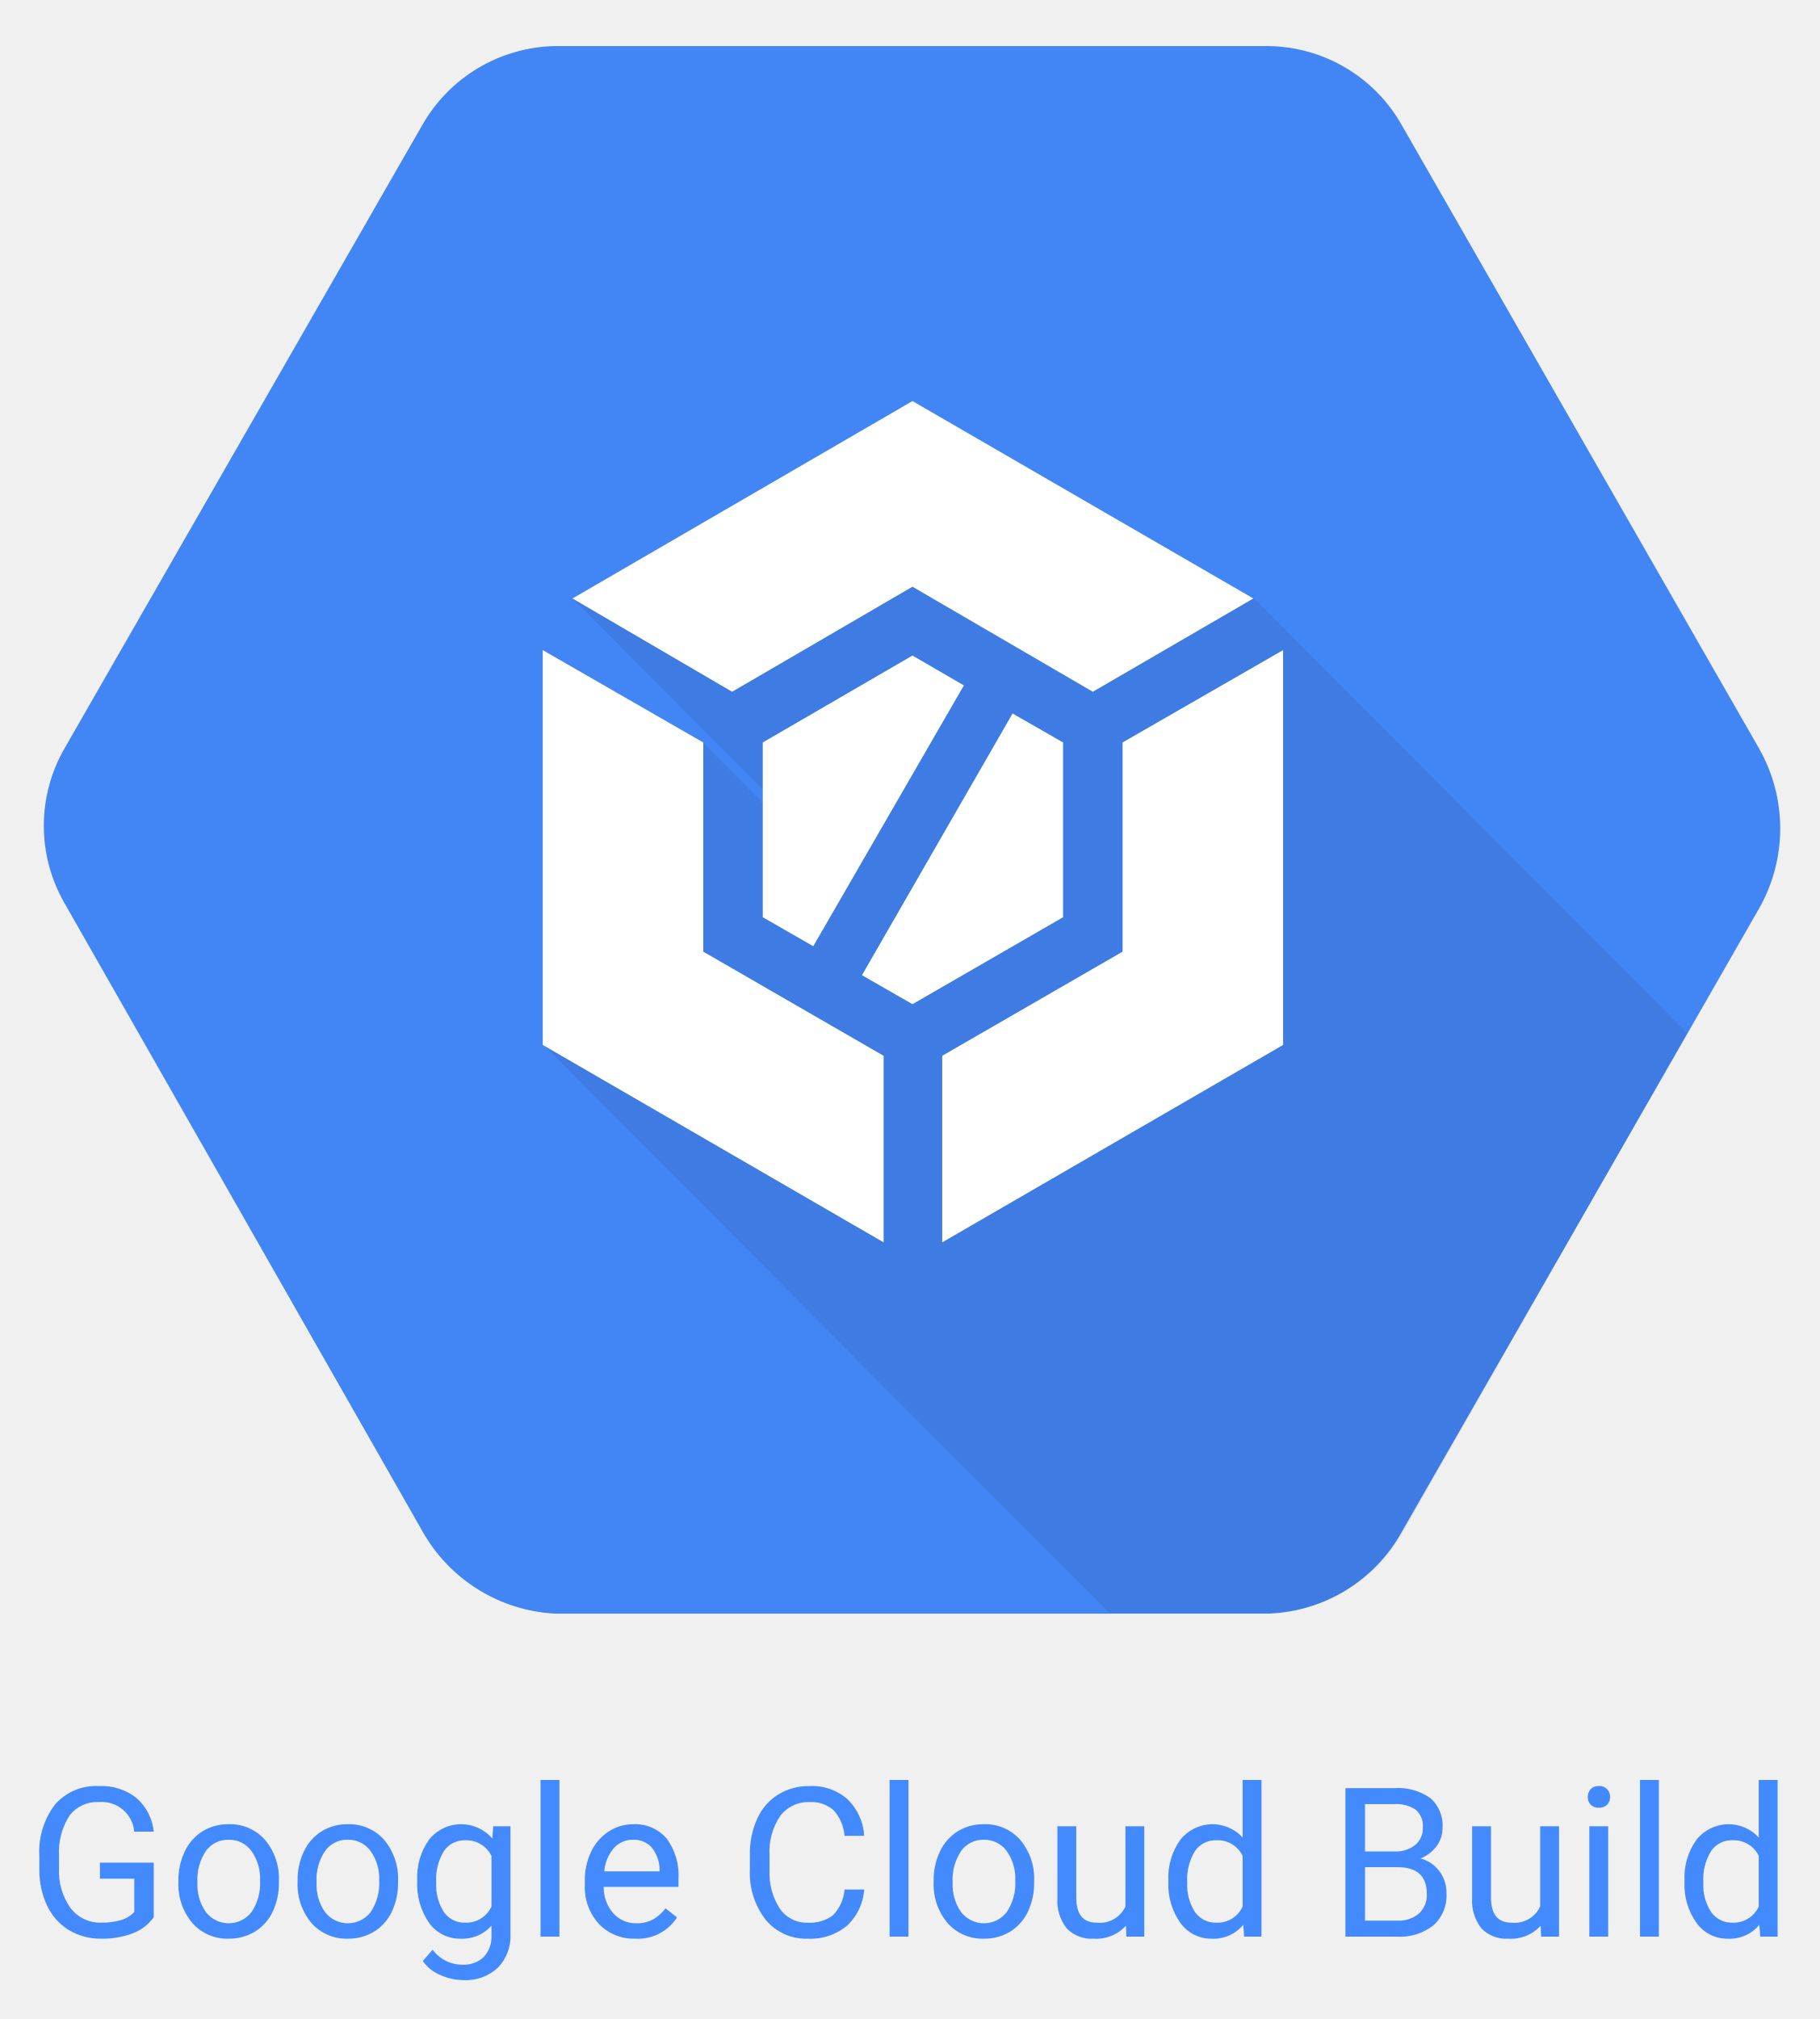
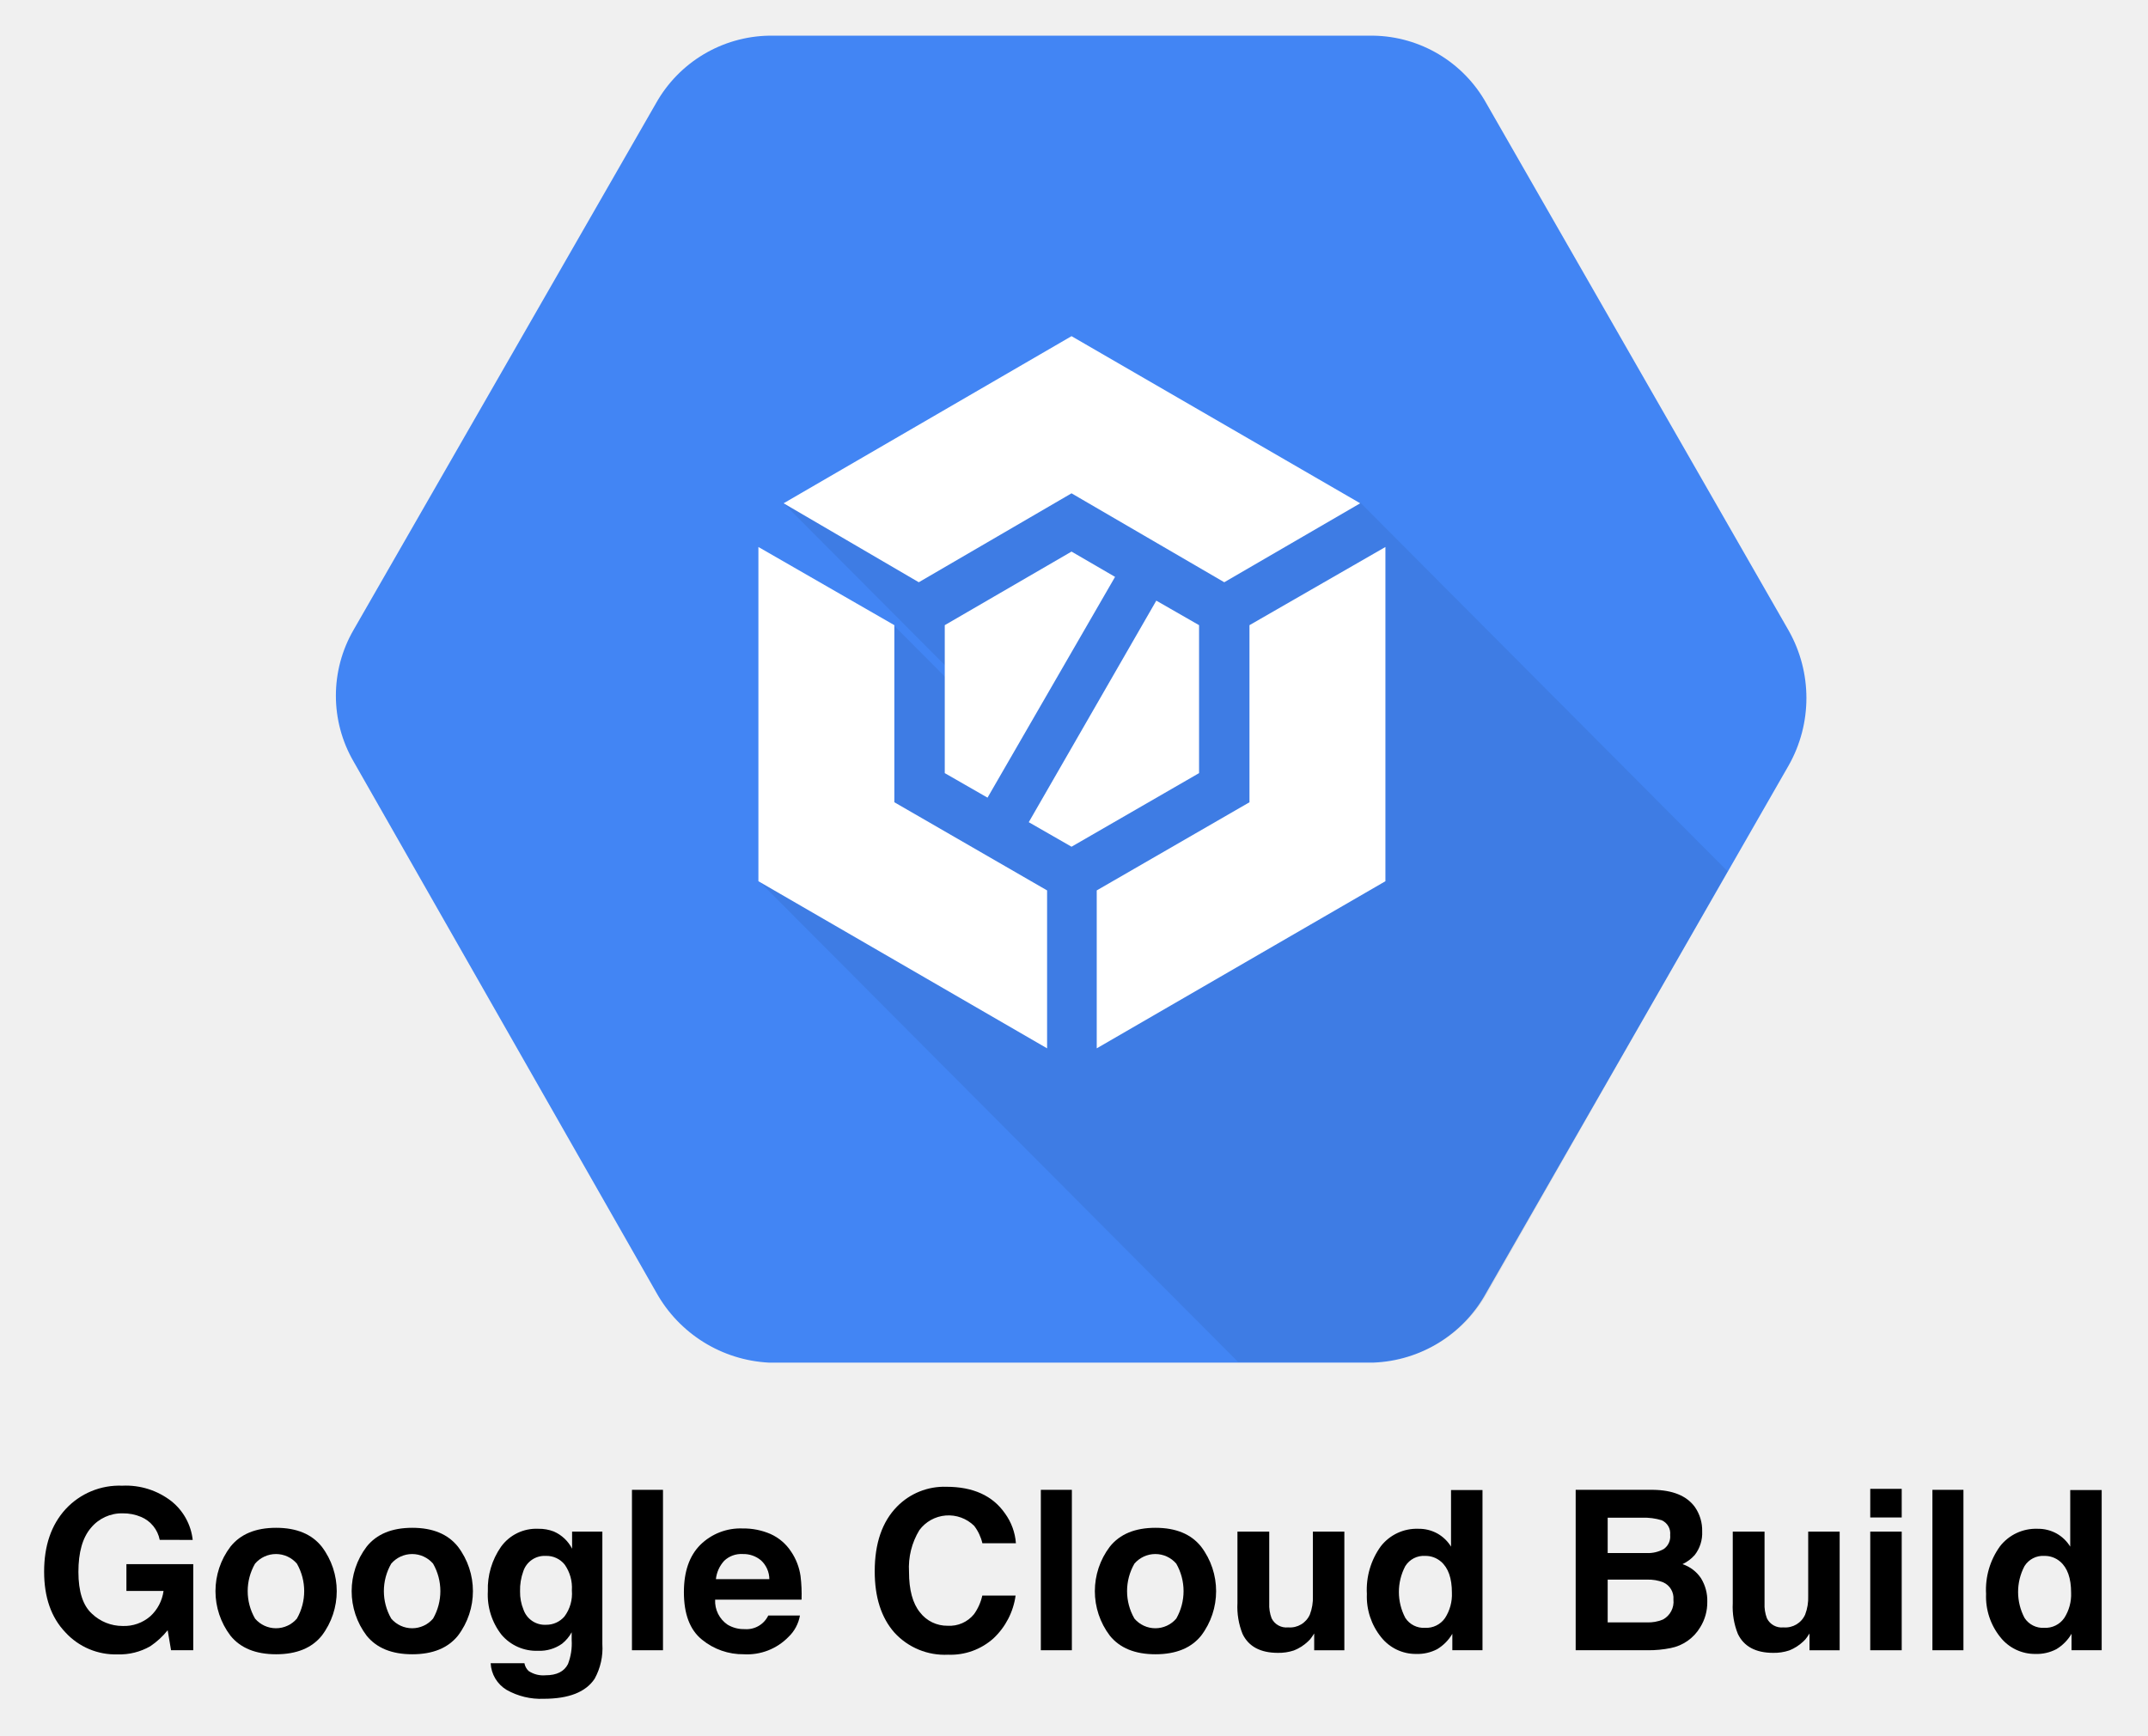
- <svg xmlns="http://www.w3.org/2000/svg" id="Layer_1" data-name="Layer 1" viewBox="33.98 9.54 209.04 231.92">
+ <svg xmlns="http://www.w3.org/2000/svg" id="Layer_1" data-name="Layer 1" viewBox="57.64 -0.22 330.72 267.28">
  <defs>
-     <style>.cls-1,.cls-5{isolation:isolate;}.cls-2{fill:#448aff;}.cls-3{fill:none;}.cls-4{fill:#4285f4;}.cls-5{opacity:0.07;}.cls-6{fill:#fff;}</style>
+     <style>.cls-1{fill:#fff;}.cls-2{fill:none;}.cls-3{fill:#4285f4;}.cls-4{opacity:0.07;}</style>
  </defs>
+   <polygon points="276.323 104.128 252.48 62.551 228.638 104.128 252.48 145.706 276.323 104.128" />
+   <polygon points="172.966 107.534 196.691 148.995 244.376 148.995 220.651 107.534 172.966 107.534" />
+   <polygon points="220.299 100.722 244.494 59.262 196.808 59.262 172.966 100.722 220.299 100.722" />
+   <g id="art">
+     <path class="cls-1" d="M270.309,78.468l-42.188-24.349a4.908,4.908,0,0,0-4.822,0L181.111,78.468a4.862,4.862,0,0,0-2.411,4.219V131.384a4.814,4.814,0,0,0,2.411,4.098l42.188,24.349a4.908,4.908,0,0,0,4.822,0l42.188-24.349a4.862,4.862,0,0,0,2.411-4.219V82.687A4.757,4.757,0,0,0,270.309,78.468Zm-5.665,48.215-14.706-8.438v-22.42l-21.697,12.415v25.192l19.407-11.21,14.706,8.438L225.951,151.755l-36.402-21.094,14.706-8.438,19.407,11.21V108.361L201.964,95.946v22.299l-14.706,8.438V84.615L223.661,63.521V80.517l-19.407,11.21,21.697,12.415L247.648,91.727l-19.407-11.21V63.521l36.402,21.094Z" />
+   </g>
  <g id="gcb">
-     <g id="Google-Cloud-Build" class="cls-1">
-       <g class="cls-1">
-         <path class="cls-2" d="M51.646,229.762a5.198,5.198,0,0,1-2.42,1.857,9.775,9.775,0,0,1-3.615.615,7.011,7.011,0,0,1-3.703-.979,6.519,6.519,0,0,1-2.502-2.783,9.613,9.613,0,0,1-.908-4.184v-1.488a8.973,8.973,0,0,1,1.799-5.977,6.268,6.268,0,0,1,5.057-2.121,6.474,6.474,0,0,1,4.301,1.365,5.947,5.947,0,0,1,1.992,3.873h-2.25a3.72,3.72,0,0,0-4.031-3.398,3.983,3.983,0,0,0-3.428,1.59,7.756,7.756,0,0,0-1.178,4.603v1.396a7.269,7.269,0,0,0,1.312,4.567,4.252,4.252,0,0,0,3.551,1.695,7.863,7.863,0,0,0,2.215-.28,3.428,3.428,0,0,0,1.57-.947v-3.823H45.459v-1.84h6.188Z" />
-         <path class="cls-2" d="M54.482,225.543a7.489,7.489,0,0,1,.732-3.352,5.464,5.464,0,0,1,2.039-2.297,5.551,5.551,0,0,1,2.982-.809,5.347,5.347,0,0,1,4.189,1.793,6.898,6.898,0,0,1,1.6,4.77v.152a7.555,7.555,0,0,1-.709,3.322,5.383,5.383,0,0,1-2.027,2.291,5.614,5.614,0,0,1-3.029.82,5.334,5.334,0,0,1-4.178-1.793,6.863,6.863,0,0,1-1.6-4.746Zm2.18.258a5.424,5.424,0,0,0,.979,3.387,3.316,3.316,0,0,0,5.244-.018,5.932,5.932,0,0,0,.973-3.627,5.415,5.415,0,0,0-.99-3.381,3.148,3.148,0,0,0-2.631-1.295,3.113,3.113,0,0,0-2.59,1.277A5.888,5.888,0,0,0,56.662,225.801Z" />
-         <path class="cls-2" d="M68.17,225.543a7.489,7.489,0,0,1,.732-3.352,5.464,5.464,0,0,1,2.039-2.297,5.551,5.551,0,0,1,2.982-.809,5.347,5.347,0,0,1,4.189,1.793,6.898,6.898,0,0,1,1.6,4.77v.152a7.555,7.555,0,0,1-.709,3.322,5.383,5.383,0,0,1-2.027,2.291,5.614,5.614,0,0,1-3.029.82,5.334,5.334,0,0,1-4.178-1.793,6.863,6.863,0,0,1-1.6-4.746Zm2.18.258a5.424,5.424,0,0,0,.979,3.387,3.316,3.316,0,0,0,5.244-.018,5.932,5.932,0,0,0,.973-3.627,5.415,5.415,0,0,0-.99-3.381,3.148,3.148,0,0,0-2.631-1.295,3.113,3.113,0,0,0-2.59,1.277A5.888,5.888,0,0,0,70.35,225.801Z" />
-         <path class="cls-2" d="M81.916,225.555a7.452,7.452,0,0,1,1.371-4.717,4.727,4.727,0,0,1,7.254-.111l.105-1.406H92.627v12.375a5.158,5.158,0,0,1-1.459,3.879,5.384,5.384,0,0,1-3.92,1.418,6.521,6.521,0,0,1-2.684-.586,4.62,4.62,0,0,1-2.004-1.605l1.125-1.301a4.239,4.239,0,0,0,3.41,1.723,3.322,3.322,0,0,0,2.467-.891,3.404,3.404,0,0,0,.885-2.508v-1.09a4.456,4.456,0,0,1-3.551,1.5,4.331,4.331,0,0,1-3.604-1.793A7.835,7.835,0,0,1,81.916,225.555Zm2.18.246a5.685,5.685,0,0,0,.879,3.369,2.856,2.856,0,0,0,2.461,1.225,3.176,3.176,0,0,0,3.012-1.863v-5.789a3.213,3.213,0,0,0-2.988-1.816,2.881,2.881,0,0,0-2.473,1.23A6.192,6.192,0,0,0,84.096,225.801Z" />
-         <path class="cls-2" d="M98.252,232H96.084V214h2.168Z" />
-         <path class="cls-2" d="M106.982,232.234a5.54,5.54,0,0,1-4.195-1.693,6.285,6.285,0,0,1-1.617-4.529v-.398a7.609,7.609,0,0,1,.721-3.369,5.622,5.622,0,0,1,2.016-2.32,5.068,5.068,0,0,1,2.807-.838,4.749,4.749,0,0,1,3.844,1.629,7.053,7.053,0,0,1,1.371,4.664v.902h-8.59a4.507,4.507,0,0,0,1.096,3.029,3.444,3.444,0,0,0,2.666,1.154,3.776,3.776,0,0,0,1.945-.469,4.888,4.888,0,0,0,1.395-1.242l1.324,1.031A5.325,5.325,0,0,1,106.982,232.234Zm-.27-11.367a2.892,2.892,0,0,0-2.203.955A4.642,4.642,0,0,0,103.408,224.5h6.352v-.164a4.129,4.129,0,0,0-.891-2.561A2.723,2.723,0,0,0,106.713,220.867Z" />
-         <path class="cls-2" d="M133.268,226.586a6.277,6.277,0,0,1-1.998,4.178,6.548,6.548,0,0,1-4.471,1.471,6.012,6.012,0,0,1-4.846-2.168,8.722,8.722,0,0,1-1.822-5.801V222.625a9.722,9.722,0,0,1,.85-4.184,6.346,6.346,0,0,1,2.408-2.771,6.705,6.705,0,0,1,3.609-.967,6.165,6.165,0,0,1,4.359,1.518,6.353,6.353,0,0,1,1.91,4.201h-2.262a4.903,4.903,0,0,0-1.271-2.962,3.847,3.847,0,0,0-2.736-.917,4.023,4.023,0,0,0-3.381,1.596,7.319,7.319,0,0,0-1.225,4.538v1.654a7.529,7.529,0,0,0,1.16,4.422,3.748,3.748,0,0,0,3.246,1.642,4.33,4.33,0,0,0,2.877-.85,4.715,4.715,0,0,0,1.33-2.959Z" />
-         <path class="cls-2" d="M138.354,232h-2.168V214h2.168Z" />
-         <path class="cls-2" d="M141.248,225.543a7.489,7.489,0,0,1,.732-3.352,5.464,5.464,0,0,1,2.039-2.297,5.551,5.551,0,0,1,2.982-.809,5.347,5.347,0,0,1,4.189,1.793,6.898,6.898,0,0,1,1.6,4.77v.152a7.555,7.555,0,0,1-.709,3.322,5.383,5.383,0,0,1-2.027,2.291,5.614,5.614,0,0,1-3.029.82,5.334,5.334,0,0,1-4.178-1.793,6.863,6.863,0,0,1-1.6-4.746Zm2.18.258a5.424,5.424,0,0,0,.979,3.387,3.316,3.316,0,0,0,5.244-.018,5.932,5.932,0,0,0,.973-3.627,5.415,5.415,0,0,0-.99-3.381,3.148,3.148,0,0,0-2.631-1.295,3.113,3.113,0,0,0-2.59,1.277A5.888,5.888,0,0,0,143.428,225.801Z" />
-         <path class="cls-2" d="M163.338,230.746a4.605,4.605,0,0,1-3.715,1.488,3.942,3.942,0,0,1-3.088-1.178,5.098,5.098,0,0,1-1.072-3.486v-8.25h2.168v8.191q0,2.883,2.344,2.883a3.245,3.245,0,0,0,3.305-1.852v-9.223h2.168V232h-2.062Z" />
-         <path class="cls-2" d="M168.213,225.555a7.428,7.428,0,0,1,1.383-4.693,4.705,4.705,0,0,1,7.148-.252V214h2.168v18h-1.992l-.105-1.359a4.415,4.415,0,0,1-3.621,1.594,4.331,4.331,0,0,1-3.592-1.805,7.512,7.512,0,0,1-1.389-4.711Zm2.168.246a5.624,5.624,0,0,0,.891,3.375,2.879,2.879,0,0,0,2.461,1.219,3.163,3.163,0,0,0,3.012-1.852v-5.824a3.187,3.187,0,0,0-2.988-1.793,2.893,2.893,0,0,0-2.484,1.23A6.192,6.192,0,0,0,170.381,225.801Z" />
-         <path class="cls-2" d="M188.557,232V214.938h5.578a6.475,6.475,0,0,1,4.178,1.148,4.139,4.139,0,0,1,1.4,3.398,3.466,3.466,0,0,1-.68,2.115,4.406,4.406,0,0,1-1.852,1.424,3.957,3.957,0,0,1,2.186,1.471,4.221,4.221,0,0,1,.803,2.584,4.563,4.563,0,0,1-1.488,3.609,6.155,6.155,0,0,1-4.207,1.312Zm2.25-9.785h3.398a3.557,3.557,0,0,0,2.361-.74,2.479,2.479,0,0,0,.885-2.008,2.437,2.437,0,0,0-.82-2.049,4.028,4.028,0,0,0-2.496-.641h-3.328Zm0,1.805v6.141h3.715A3.577,3.577,0,0,0,197,229.346a2.86,2.86,0,0,0,.908-2.244q0-3.082-3.352-3.082Z" />
-         <path class="cls-2" d="M210.986,230.746a4.605,4.605,0,0,1-3.715,1.488,3.942,3.942,0,0,1-3.088-1.178,5.098,5.098,0,0,1-1.072-3.486v-8.25h2.168v8.191q0,2.883,2.344,2.883a3.245,3.245,0,0,0,3.305-1.852v-9.223h2.168V232h-2.062Z" />
-         <path class="cls-2" d="M216.4,215.957a1.294,1.294,0,0,1,.322-.891,1.21,1.21,0,0,1,.955-.363,1.229,1.229,0,0,1,.961.363,1.28,1.28,0,0,1,.328.891,1.238,1.238,0,0,1-.328.879,1.251,1.251,0,0,1-.961.352,1.232,1.232,0,0,1-.955-.352A1.251,1.251,0,0,1,216.4,215.957ZM218.744,232h-2.168V219.32h2.168Z" />
-         <path class="cls-2" d="M224.568,232h-2.168V214h2.168Z" />
-         <path class="cls-2" d="M227.51,225.555a7.428,7.428,0,0,1,1.383-4.693,4.705,4.705,0,0,1,7.148-.252V214h2.168v18H236.217l-.105-1.359a4.415,4.415,0,0,1-3.621,1.594,4.331,4.331,0,0,1-3.592-1.805,7.512,7.512,0,0,1-1.389-4.711Zm2.168.246a5.624,5.624,0,0,0,.891,3.375,2.879,2.879,0,0,0,2.461,1.219A3.163,3.163,0,0,0,236.041,228.543v-5.824a3.187,3.187,0,0,0-2.988-1.793,2.893,2.893,0,0,0-2.484,1.23A6.192,6.192,0,0,0,229.678,225.801Z" />
-       </g>
-     </g>
-     <g id="google-cloud-build-2" data-name="google-cloud-build">
+     <g id="google-cloud-build-2">
      <g id="Rectangle">
-         <rect class="cls-3" x="39" width="200" height="200" />
+         <rect class="cls-2" x="109.338" y="-11.561" width="226.987" height="226.987" />
      </g>
      <g id="Group">
        <g id="Shape">
-           <path class="cls-4" d="M236.099,95.554,195.071,23.986a17.858,17.858,0,0,0-15.334-9.154H97.785a17.946,17.946,0,0,0-15.334,9.154L41.424,95.45a17.816,17.816,0,0,0,0,17.892l41.028,71.984A18.581,18.581,0,0,0,97.785,194.896h81.952a18.251,18.251,0,0,0,15.334-9.466L236.099,113.862A18.598,18.598,0,0,0,236.099,95.554Z" />
+           <path class="cls-3" d="M333.033,96.887,286.469,15.662A20.268,20.268,0,0,0,269.066,5.273H176.056a20.368,20.368,0,0,0-17.403,10.389L112.089,96.769a20.22,20.22,0,0,0,0,20.306L158.653,198.772a21.088,21.088,0,0,0,17.403,10.861H269.066a20.714,20.714,0,0,0,17.403-10.743l46.564-81.225A21.107,21.107,0,0,0,333.033,96.887Z" />
        </g>
-         <g id="Shape-2" data-name="Shape" class="cls-5">
-           <path d="M227.811,128.217,177.976,78.182l-39.163-12.899L99.754,78.286l23.518,23.613v1.56l-8.496-8.53L96.439,129.57l64.961,65.222h18.545a18.251,18.251,0,0,0,15.334-9.466Z" />
+         <g id="Shape-2" class="cls-4">
+           <path d="M323.626,133.957,267.067,77.171,222.62,62.531,178.29,77.289l26.692,26.799v1.771l-9.642-9.681L174.527,135.492l73.726,74.023h21.048A20.713,20.713,0,0,0,286.704,198.772Z" />
        </g>
-         <g id="Shape-3" data-name="Shape">
-           <polygon class="cls-6" points="138.813 124.889 156.115 114.902 156.115 94.826 150.314 91.497 133.011 121.56 138.813 124.889" />
-           <polygon class="cls-6" points="121.615 94.826 121.615 114.902 127.417 118.231 144.719 88.272 138.813 84.84 121.615 94.826" />
-           <polygon class="cls-6" points="135.498 130.818 114.777 118.855 114.777 94.826 96.335 84.216 96.335 129.57 135.498 152.247 135.498 130.818" />
-           <polygon class="cls-6" points="118.092 89.001 138.813 76.934 159.534 89.001 177.976 78.286 138.813 55.609 99.754 78.286 118.092 89.001" />
-           <polygon class="cls-6" points="162.953 94.826 162.953 118.855 142.232 130.818 142.232 152.247 181.395 129.57 181.395 84.216 162.953 94.826" />
+         <g id="Shape-3">
+           <polygon class="cls-1" points="222.619 130.18 242.256 118.845 242.256 96.06 235.672 92.282 216.034 126.402 222.619 130.18" />
+           <polygon class="cls-1" points="203.101 96.06 203.101 118.845 209.686 122.624 229.322 88.622 222.619 84.727 203.101 96.06" />
+           <polygon class="cls-1" points="218.857 136.909 195.34 123.332 195.34 96.06 174.409 84.019 174.409 135.493 218.857 161.23 218.857 136.909" />
+           <polygon class="cls-1" points="199.102 89.449 222.619 75.754 246.136 89.449 267.067 77.289 222.619 51.552 178.29 77.289 199.102 89.449" />
+           <polygon class="cls-1" points="250.017 96.06 250.017 123.332 226.5 136.909 226.5 161.23 270.947 135.493 270.947 84.019 250.017 96.06" />
        </g>
      </g>
    </g>
  </g>
+   <path d="M82.233,236.932a4.839,4.839,0,0,0-2.866-3.537,7.049,7.049,0,0,0-2.833-.553,6.156,6.156,0,0,0-4.902,2.25q-1.92,2.25-1.919,6.767,0,4.55,2.079,6.44a6.833,6.833,0,0,0,4.727,1.891,6.128,6.128,0,0,0,4.257-1.491A6.436,6.436,0,0,0,82.82,244.792H77.104v-4.123h10.291v13.258H83.976l-.52-3.084a11.837,11.837,0,0,1-2.682,2.47,9.469,9.469,0,0,1-5.028,1.251,10.449,10.449,0,0,1-8.045-3.4q-3.268-3.416-3.268-9.347,0-5.996,3.302-9.614a11.255,11.255,0,0,1,8.732-3.618,11.418,11.418,0,0,1,7.567,2.389,8.88,8.88,0,0,1,3.277,5.959Z" />
+   <path d="M107.174,251.691q-2.313,2.855-7.023,2.855-4.71,0-7.022-2.855a11.335,11.335,0,0,1,0-13.724q2.313-2.896,7.022-2.896,4.71,0,7.023,2.896a11.335,11.335,0,0,1,0,13.724Zm-3.821-2.64a8.531,8.531,0,0,0,0-8.46,4.245,4.245,0,0,0-6.445,0,8.473,8.473,0,0,0,0,8.46,4.231,4.231,0,0,0,6.445,0Z" />
+   <path d="M128.141,251.691q-2.313,2.855-7.023,2.855-4.71,0-7.022-2.855a11.335,11.335,0,0,1,0-13.724q2.313-2.896,7.022-2.896,4.71,0,7.023,2.896a11.335,11.335,0,0,1,0,13.724ZM124.32,249.052a8.531,8.531,0,0,0,0-8.46,4.245,4.245,0,0,0-6.445,0,8.473,8.473,0,0,0,0,8.46,4.231,4.231,0,0,0,6.445,0Z" />
+   <path d="M142.911,235.641a5.737,5.737,0,0,1,2.812,2.648v-2.632H150.383v17.331a9.712,9.712,0,0,1-1.19,5.33q-2.046,3.083-7.844,3.084a10.689,10.689,0,0,1-5.715-1.375,5.07,5.07,0,0,1-2.447-4.106h5.196a2.154,2.154,0,0,0,.654,1.207,4.037,4.037,0,0,0,2.598.654q2.581,0,3.453-1.727a8.754,8.754,0,0,0,.57-3.721v-1.174a5.827,5.827,0,0,1-1.475,1.76,5.929,5.929,0,0,1-3.704,1.09,7.01,7.01,0,0,1-5.624-2.473,9.992,9.992,0,0,1-2.103-6.695,11.297,11.297,0,0,1,2.025-6.848,6.69,6.69,0,0,1,5.742-2.773A6.279,6.279,0,0,1,142.911,235.641Zm1.627,13.099a5.878,5.878,0,0,0,1.151-4.031,6.186,6.186,0,0,0-1.093-3.955,3.567,3.567,0,0,0-2.929-1.357,3.451,3.451,0,0,0-3.455,2.363,8.406,8.406,0,0,0-.501,3.101,7.09,7.09,0,0,0,.534,2.832,3.481,3.481,0,0,0,3.472,2.313A3.669,3.669,0,0,0,144.538,248.739Z" />
+   <path d="M159.718,253.927h-4.777V229.222h4.777Z" />
+   <path d="M176.283,236.027a7.43,7.43,0,0,1,3.157,2.703,8.965,8.965,0,0,1,1.456,3.776,23.319,23.319,0,0,1,.158,3.626H167.747a4.384,4.384,0,0,0,1.911,3.855,4.853,4.853,0,0,0,2.634.687,3.709,3.709,0,0,0,3.635-2.095h4.877a5.962,5.962,0,0,1-1.771,3.302,8.878,8.878,0,0,1-6.873,2.665,9.955,9.955,0,0,1-6.435-2.248q-2.788-2.247-2.788-7.314,0-4.746,2.517-7.279a8.804,8.804,0,0,1,6.533-2.534A10.408,10.408,0,0,1,176.283,236.027Zm-7.146,4.127a4.961,4.961,0,0,0-1.272,2.827h8.229a3.987,3.987,0,0,0-1.272-2.887,4.186,4.186,0,0,0-2.833-.984A3.788,3.788,0,0,0,169.137,240.154Z" />
+   <path d="M195.751,231.803a10.168,10.168,0,0,1,7.594-3.051q6.168,0,9.021,4.09a8.916,8.916,0,0,1,1.691,4.609h-5.162a7.025,7.025,0,0,0-1.265-2.682,5.604,5.604,0,0,0-8.44.662,11.092,11.092,0,0,0-1.592,6.428q0,4.156,1.681,6.227a5.266,5.266,0,0,0,4.271,2.069,4.838,4.838,0,0,0,4.05-1.776,7.792,7.792,0,0,0,1.279-2.866H214.007a11.132,11.132,0,0,1-3.391,6.57,9.87,9.87,0,0,1-6.989,2.531,10.486,10.486,0,0,1-8.291-3.42q-3.018-3.435-3.018-9.419Q192.319,235.305,195.751,231.803Z" />
+   <path d="M222.672,253.927h-4.777V229.222H222.672Z" />
+   <path d="M242.568,251.691q-2.313,2.855-7.023,2.855-4.71,0-7.022-2.855a11.335,11.335,0,0,1,0-13.724q2.313-2.896,7.022-2.896,4.71,0,7.023,2.896a11.335,11.335,0,0,1,0,13.724Zm-3.821-2.64a8.531,8.531,0,0,0,0-8.46,4.245,4.245,0,0,0-6.445,0,8.473,8.473,0,0,0,0,8.46,4.231,4.231,0,0,0,6.445,0Z" />
+   <path d="M253.06,235.657v11.012a5.797,5.797,0,0,0,.367,2.347,2.538,2.538,0,0,0,2.552,1.392,3.335,3.335,0,0,0,3.336-1.978,7.203,7.203,0,0,0,.467-2.833v-9.939h4.844v18.27H259.982V251.346q-.067.084-.334.503a3.351,3.351,0,0,1-.635.737,6.627,6.627,0,0,1-2.165,1.374,7.352,7.352,0,0,1-2.449.369q-4.044,0-5.449-2.916a11.197,11.197,0,0,1-.785-4.744V235.657Z" />
+   <path d="M278.955,235.951A5.794,5.794,0,0,1,281.05,237.971v-8.716h4.844v24.672h-4.643v-2.531a6.736,6.736,0,0,1-2.329,2.363,6.538,6.538,0,0,1-3.252.738,6.788,6.788,0,0,1-5.389-2.59,9.945,9.945,0,0,1-2.188-6.646,11.434,11.434,0,0,1,2.154-7.358,7.008,7.008,0,0,1,5.757-2.682A5.89,5.89,0,0,1,278.955,235.951Zm1.173,13.015a6.664,6.664,0,0,0,1.057-3.905q0-3.353-1.693-4.794a3.641,3.641,0,0,0-2.413-.871,3.356,3.356,0,0,0-3.076,1.583,8.541,8.541,0,0,0,.017,7.979,3.373,3.373,0,0,0,3.025,1.517A3.524,3.524,0,0,0,280.128,248.966Z" />
+   <path d="M318.584,231.853a6.286,6.286,0,0,1,1.134,3.771,5.499,5.499,0,0,1-1.145,3.637,5.899,5.899,0,0,1-1.884,1.408,5.502,5.502,0,0,1,2.854,2.179,6.538,6.538,0,0,1,.962,3.62,7.224,7.224,0,0,1-1.1,3.939,6.804,6.804,0,0,1-4.541,3.185,17.099,17.099,0,0,1-3.491.335H300.241V229.222h11.939Q316.7,229.288,318.584,231.853Zm-13.415,1.659V238.959H311.174a4.961,4.961,0,0,0,2.612-.611,2.335,2.335,0,0,0,1.004-2.171,2.213,2.213,0,0,0-1.327-2.279,9.305,9.305,0,0,0-2.92-.386Zm0,9.537v6.587h5.998a5.823,5.823,0,0,0,2.502-.436,3.111,3.111,0,0,0,1.624-3.084,2.654,2.654,0,0,0-1.574-2.648,6.264,6.264,0,0,0-2.469-.419Z" />
+   <path d="M329.321,235.657v11.012a5.779,5.779,0,0,0,.367,2.347,2.537,2.537,0,0,0,2.552,1.392,3.333,3.333,0,0,0,3.335-1.978,7.194,7.194,0,0,0,.467-2.833v-9.939h4.845v18.27h-4.644V251.346q-.066.084-.334.503a3.338,3.338,0,0,1-.635.737,6.634,6.634,0,0,1-2.165,1.374,7.349,7.349,0,0,1-2.448.369q-4.044,0-5.448-2.916a11.18,11.18,0,0,1-.786-4.744V235.657Z" />
+   <path d="M350.44,233.479h-4.844v-4.408h4.844Zm-4.844,2.179h4.844v18.27h-4.844Z" />
+   <path d="M359.944,253.927h-4.776V229.222h4.776Z" />
+   <path d="M374.291,235.951a5.794,5.794,0,0,1,2.095,2.02v-8.716h4.844v24.672h-4.643v-2.531a6.736,6.736,0,0,1-2.329,2.363,6.538,6.538,0,0,1-3.252.738,6.788,6.788,0,0,1-5.389-2.59,9.945,9.945,0,0,1-2.188-6.646,11.434,11.434,0,0,1,2.154-7.358,7.008,7.008,0,0,1,5.757-2.682A5.89,5.89,0,0,1,374.291,235.951Zm1.173,13.015a6.664,6.664,0,0,0,1.057-3.905q0-3.353-1.693-4.794a3.641,3.641,0,0,0-2.413-.871,3.356,3.356,0,0,0-3.076,1.583,8.541,8.541,0,0,0,.017,7.979,3.373,3.373,0,0,0,3.025,1.517A3.524,3.524,0,0,0,375.464,248.966Z" />
</svg>
